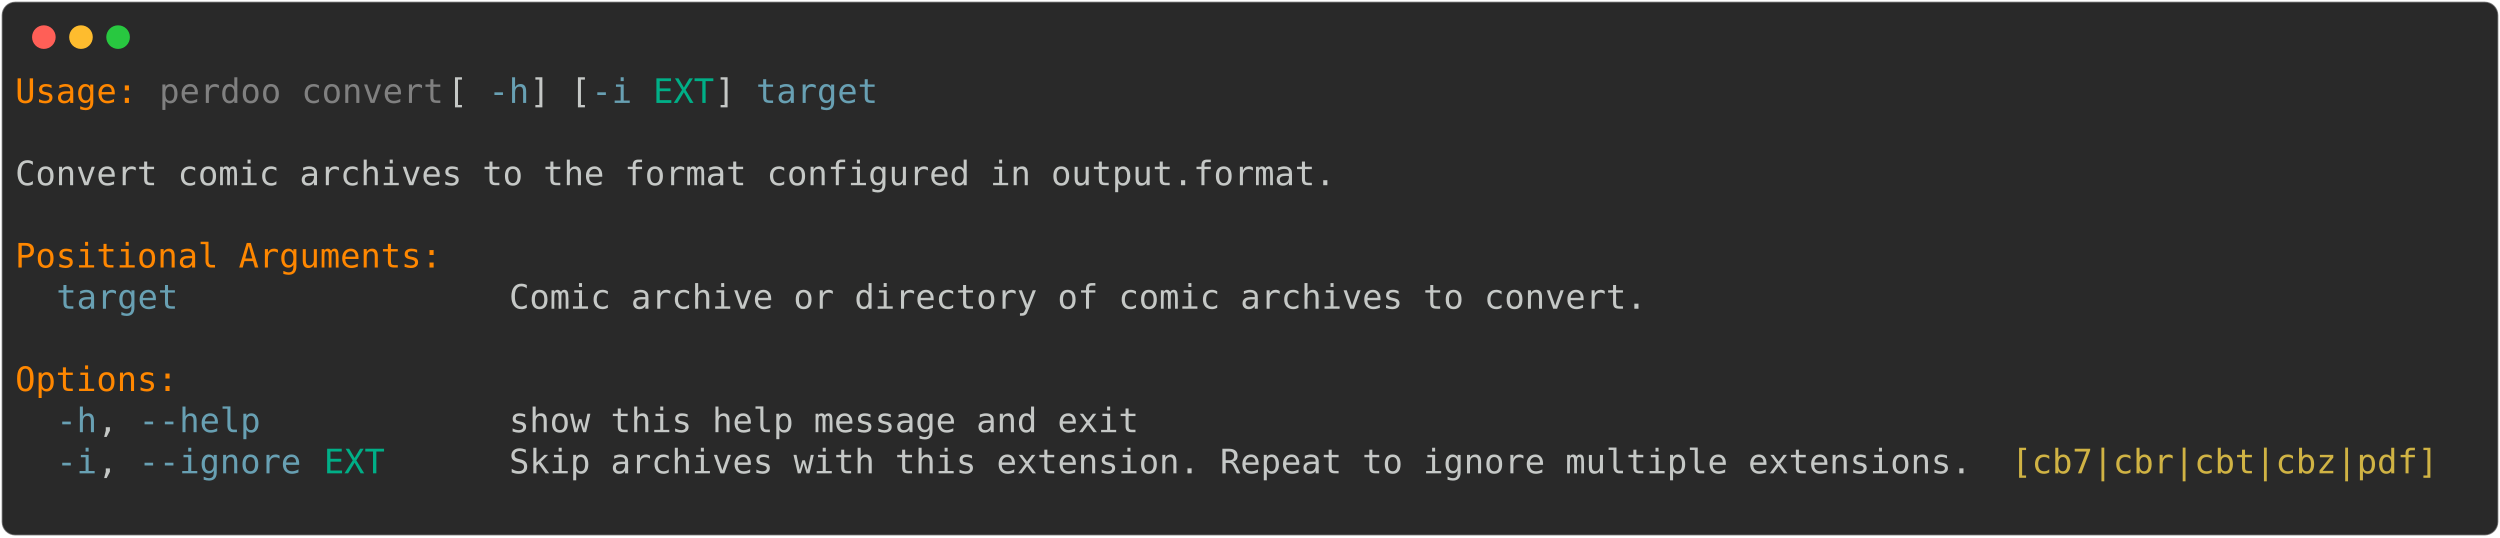
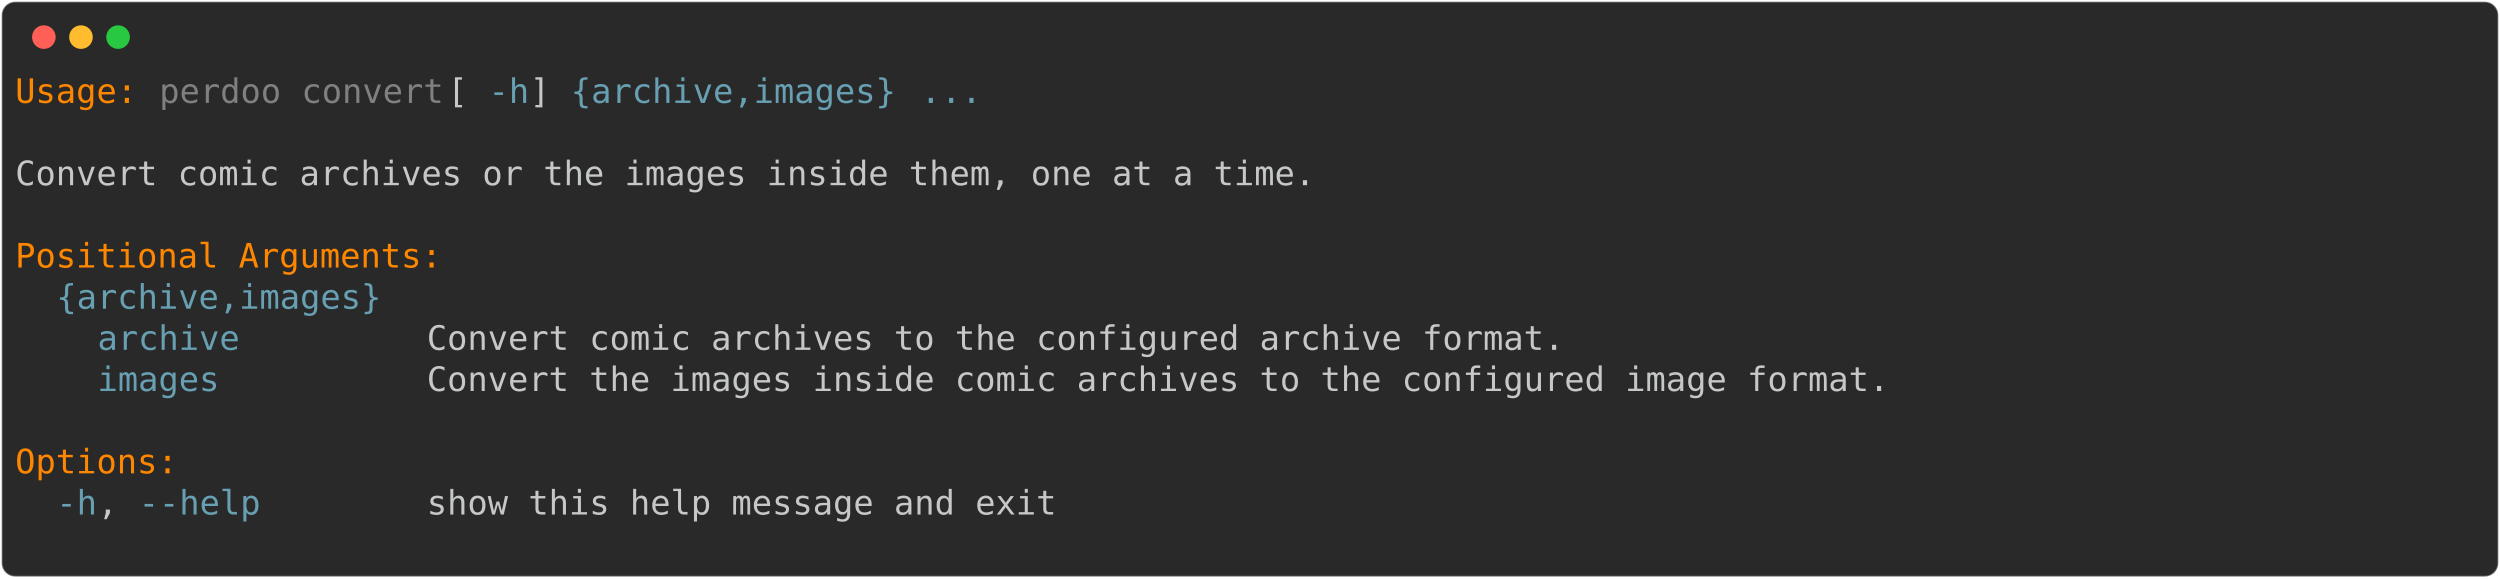
- <svg xmlns="http://www.w3.org/2000/svg" class="rich-terminal" viewBox="0 0 1482 318.4">
+ <svg xmlns="http://www.w3.org/2000/svg" class="rich-terminal" viewBox="0 0 1482 342.8">
  <style>

    @font-face {
        font-family: "Fira Code";
        src: local("FiraCode-Regular"),
                url("https://cdnjs.cloudflare.com/ajax/libs/firacode/6.2.0/woff2/FiraCode-Regular.woff2") format("woff2"),
                url("https://cdnjs.cloudflare.com/ajax/libs/firacode/6.2.0/woff/FiraCode-Regular.woff") format("woff");
        font-style: normal;
        font-weight: 400;
    }
    @font-face {
        font-family: "Fira Code";
        src: local("FiraCode-Bold"),
                url("https://cdnjs.cloudflare.com/ajax/libs/firacode/6.2.0/woff2/FiraCode-Bold.woff2") format("woff2"),
                url("https://cdnjs.cloudflare.com/ajax/libs/firacode/6.2.0/woff/FiraCode-Bold.woff") format("woff");
        font-style: bold;
        font-weight: 700;
    }

-     .terminal-3349133002-matrix {
+     .terminal-206135133-matrix {
        font-family: Fira Code, monospace;
        font-size: 20px;
        line-height: 24.4px;
        font-variant-east-asian: full-width;
    }

-     .terminal-3349133002-title {
+     .terminal-206135133-title {
        font-size: 18px;
        font-weight: bold;
        font-family: arial;
    }

-     .terminal-3349133002-r1 { fill: #ff8700 }
- .terminal-3349133002-r2 { fill: #c5c8c6 }
- .terminal-3349133002-r3 { fill: #808080 }
- .terminal-3349133002-r4 { fill: #68a0b3 }
- .terminal-3349133002-r5 { fill: #00af87 }
- .terminal-3349133002-r6 { fill: #d0b344 }
+     .terminal-206135133-r1 { fill: #ff8700 }
+ .terminal-206135133-r2 { fill: #c5c8c6 }
+ .terminal-206135133-r3 { fill: #808080 }
+ .terminal-206135133-r4 { fill: #68a0b3 }
    </style>
  <defs>
-     <clipPath id="terminal-3349133002-clip-terminal">
-       <rect x="0" y="0" width="1463.0" height="267.4" />
+     <clipPath id="terminal-206135133-clip-terminal">
+       <rect x="0" y="0" width="1463.0" height="291.8" />
    </clipPath>
-     <clipPath id="terminal-3349133002-line-0">
+     <clipPath id="terminal-206135133-line-0">
      <rect x="0" y="1.5" width="1464" height="24.65" />
    </clipPath>
-     <clipPath id="terminal-3349133002-line-1">
+     <clipPath id="terminal-206135133-line-1">
      <rect x="0" y="25.9" width="1464" height="24.65" />
    </clipPath>
-     <clipPath id="terminal-3349133002-line-2">
+     <clipPath id="terminal-206135133-line-2">
      <rect x="0" y="50.3" width="1464" height="24.65" />
    </clipPath>
-     <clipPath id="terminal-3349133002-line-3">
+     <clipPath id="terminal-206135133-line-3">
      <rect x="0" y="74.7" width="1464" height="24.65" />
    </clipPath>
-     <clipPath id="terminal-3349133002-line-4">
+     <clipPath id="terminal-206135133-line-4">
      <rect x="0" y="99.1" width="1464" height="24.65" />
    </clipPath>
-     <clipPath id="terminal-3349133002-line-5">
+     <clipPath id="terminal-206135133-line-5">
      <rect x="0" y="123.5" width="1464" height="24.65" />
    </clipPath>
-     <clipPath id="terminal-3349133002-line-6">
+     <clipPath id="terminal-206135133-line-6">
      <rect x="0" y="147.9" width="1464" height="24.65" />
    </clipPath>
-     <clipPath id="terminal-3349133002-line-7">
+     <clipPath id="terminal-206135133-line-7">
      <rect x="0" y="172.3" width="1464" height="24.65" />
    </clipPath>
-     <clipPath id="terminal-3349133002-line-8">
+     <clipPath id="terminal-206135133-line-8">
      <rect x="0" y="196.7" width="1464" height="24.65" />
    </clipPath>
-     <clipPath id="terminal-3349133002-line-9">
+     <clipPath id="terminal-206135133-line-9">
      <rect x="0" y="221.1" width="1464" height="24.65" />
    </clipPath>
+     <clipPath id="terminal-206135133-line-10">
+       <rect x="0" y="245.5" width="1464" height="24.65" />
+     </clipPath>
  </defs>
-   <rect fill="#292929" stroke="rgba(255,255,255,0.35)" stroke-width="1" x="1" y="1" width="1480" height="316.4" rx="8" />
+   <rect fill="#292929" stroke="rgba(255,255,255,0.35)" stroke-width="1" x="1" y="1" width="1480" height="340.8" rx="8" />
  <g transform="translate(26,22)">
    <circle cx="0" cy="0" r="7" fill="#ff5f57" />
    <circle cx="22" cy="0" r="7" fill="#febc2e" />
    <circle cx="44" cy="0" r="7" fill="#28c840" />
  </g>
-   <g transform="translate(9, 41)" clip-path="url(#terminal-3349133002-clip-terminal)">
-     <g class="terminal-3349133002-matrix">
-       <text class="terminal-3349133002-r1" x="0" y="20" textLength="73.2" clip-path="url(#terminal-3349133002-line-0)">Usage:</text>
-       <text class="terminal-3349133002-r3" x="85.4" y="20" textLength="170.8" clip-path="url(#terminal-3349133002-line-0)">perdoo convert</text>
-       <text class="terminal-3349133002-r2" x="256.2" y="20" textLength="24.4" clip-path="url(#terminal-3349133002-line-0)"> [</text>
-       <text class="terminal-3349133002-r4" x="280.6" y="20" textLength="24.4" clip-path="url(#terminal-3349133002-line-0)">-h</text>
-       <text class="terminal-3349133002-r2" x="305" y="20" textLength="36.6" clip-path="url(#terminal-3349133002-line-0)">] [</text>
-       <text class="terminal-3349133002-r4" x="341.6" y="20" textLength="24.4" clip-path="url(#terminal-3349133002-line-0)">-i</text>
-       <text class="terminal-3349133002-r5" x="378.2" y="20" textLength="36.6" clip-path="url(#terminal-3349133002-line-0)">EXT</text>
-       <text class="terminal-3349133002-r2" x="414.8" y="20" textLength="24.4" clip-path="url(#terminal-3349133002-line-0)">] </text>
-       <text class="terminal-3349133002-r4" x="439.2" y="20" textLength="73.2" clip-path="url(#terminal-3349133002-line-0)">target</text>
-       <text class="terminal-3349133002-r2" x="1464" y="20" textLength="12.2" clip-path="url(#terminal-3349133002-line-0)">
+   <g transform="translate(9, 41)" clip-path="url(#terminal-206135133-clip-terminal)">
+     <g class="terminal-206135133-matrix">
+       <text class="terminal-206135133-r1" x="0" y="20" textLength="73.2" clip-path="url(#terminal-206135133-line-0)">Usage:</text>
+       <text class="terminal-206135133-r3" x="85.4" y="20" textLength="170.8" clip-path="url(#terminal-206135133-line-0)">perdoo convert</text>
+       <text class="terminal-206135133-r2" x="256.2" y="20" textLength="24.4" clip-path="url(#terminal-206135133-line-0)"> [</text>
+       <text class="terminal-206135133-r4" x="280.6" y="20" textLength="24.4" clip-path="url(#terminal-206135133-line-0)">-h</text>
+       <text class="terminal-206135133-r2" x="305" y="20" textLength="24.4" clip-path="url(#terminal-206135133-line-0)">] </text>
+       <text class="terminal-206135133-r4" x="329.4" y="20" textLength="195.2" clip-path="url(#terminal-206135133-line-0)">{archive,images}</text>
+       <text class="terminal-206135133-r4" x="536.8" y="20" textLength="36.6" clip-path="url(#terminal-206135133-line-0)">...</text>
+       <text class="terminal-206135133-r2" x="1464" y="20" textLength="12.2" clip-path="url(#terminal-206135133-line-0)">
</text>
-       <text class="terminal-3349133002-r2" x="1464" y="44.4" textLength="12.2" clip-path="url(#terminal-3349133002-line-1)">
+       <text class="terminal-206135133-r2" x="1464" y="44.4" textLength="12.2" clip-path="url(#terminal-206135133-line-1)">
</text>
-       <text class="terminal-3349133002-r2" x="0" y="68.8" textLength="793" clip-path="url(#terminal-3349133002-line-2)">Convert comic archives to the format configured in output.format.</text>
-       <text class="terminal-3349133002-r2" x="1464" y="68.8" textLength="12.2" clip-path="url(#terminal-3349133002-line-2)">
+       <text class="terminal-206135133-r2" x="0" y="68.8" textLength="780.8" clip-path="url(#terminal-206135133-line-2)">Convert comic archives or the images inside them, one at a time.</text>
+       <text class="terminal-206135133-r2" x="1464" y="68.8" textLength="12.2" clip-path="url(#terminal-206135133-line-2)">
</text>
-       <text class="terminal-3349133002-r2" x="1464" y="93.2" textLength="12.2" clip-path="url(#terminal-3349133002-line-3)">
+       <text class="terminal-206135133-r2" x="1464" y="93.2" textLength="12.2" clip-path="url(#terminal-206135133-line-3)">
</text>
-       <text class="terminal-3349133002-r1" x="0" y="117.6" textLength="256.2" clip-path="url(#terminal-3349133002-line-4)">Positional Arguments:</text>
-       <text class="terminal-3349133002-r2" x="1464" y="117.6" textLength="12.2" clip-path="url(#terminal-3349133002-line-4)">
+       <text class="terminal-206135133-r1" x="0" y="117.6" textLength="256.2" clip-path="url(#terminal-206135133-line-4)">Positional Arguments:</text>
+       <text class="terminal-206135133-r2" x="1464" y="117.6" textLength="12.2" clip-path="url(#terminal-206135133-line-4)">
</text>
-       <text class="terminal-3349133002-r4" x="24.4" y="142" textLength="73.2" clip-path="url(#terminal-3349133002-line-5)">target</text>
-       <text class="terminal-3349133002-r2" x="292.8" y="142" textLength="683.2" clip-path="url(#terminal-3349133002-line-5)">Comic archive or directory of comic archives to convert.</text>
-       <text class="terminal-3349133002-r2" x="1464" y="142" textLength="12.2" clip-path="url(#terminal-3349133002-line-5)">
+       <text class="terminal-206135133-r4" x="24.4" y="142" textLength="195.2" clip-path="url(#terminal-206135133-line-5)">{archive,images}</text>
+       <text class="terminal-206135133-r2" x="1464" y="142" textLength="12.2" clip-path="url(#terminal-206135133-line-5)">
</text>
-       <text class="terminal-3349133002-r2" x="1464" y="166.4" textLength="12.2" clip-path="url(#terminal-3349133002-line-6)">
+       <text class="terminal-206135133-r4" x="48.8" y="166.4" textLength="85.4" clip-path="url(#terminal-206135133-line-6)">archive</text>
+       <text class="terminal-206135133-r2" x="244" y="166.4" textLength="683.2" clip-path="url(#terminal-206135133-line-6)">Convert comic archives to the configured archive format.</text>
+       <text class="terminal-206135133-r2" x="1464" y="166.4" textLength="12.2" clip-path="url(#terminal-206135133-line-6)">
</text>
-       <text class="terminal-3349133002-r1" x="0" y="190.8" textLength="97.6" clip-path="url(#terminal-3349133002-line-7)">Options:</text>
-       <text class="terminal-3349133002-r2" x="1464" y="190.8" textLength="12.2" clip-path="url(#terminal-3349133002-line-7)">
+       <text class="terminal-206135133-r4" x="48.8" y="190.8" textLength="73.2" clip-path="url(#terminal-206135133-line-7)">images</text>
+       <text class="terminal-206135133-r2" x="244" y="190.8" textLength="878.4" clip-path="url(#terminal-206135133-line-7)">Convert the images inside comic archives to the configured image format.</text>
+       <text class="terminal-206135133-r2" x="1464" y="190.8" textLength="12.2" clip-path="url(#terminal-206135133-line-7)">
</text>
-       <text class="terminal-3349133002-r4" x="24.4" y="215.2" textLength="24.4" clip-path="url(#terminal-3349133002-line-8)">-h</text>
-       <text class="terminal-3349133002-r2" x="48.8" y="215.2" textLength="24.4" clip-path="url(#terminal-3349133002-line-8)">, </text>
-       <text class="terminal-3349133002-r4" x="73.2" y="215.2" textLength="73.2" clip-path="url(#terminal-3349133002-line-8)">--help</text>
-       <text class="terminal-3349133002-r2" x="292.8" y="215.2" textLength="378.2" clip-path="url(#terminal-3349133002-line-8)">show this help message and exit</text>
-       <text class="terminal-3349133002-r2" x="1464" y="215.2" textLength="12.2" clip-path="url(#terminal-3349133002-line-8)">
+       <text class="terminal-206135133-r2" x="1464" y="215.2" textLength="12.2" clip-path="url(#terminal-206135133-line-8)">
</text>
-       <text class="terminal-3349133002-r4" x="24.4" y="239.6" textLength="24.4" clip-path="url(#terminal-3349133002-line-9)">-i</text>
-       <text class="terminal-3349133002-r2" x="48.8" y="239.6" textLength="24.4" clip-path="url(#terminal-3349133002-line-9)">, </text>
-       <text class="terminal-3349133002-r4" x="73.2" y="239.6" textLength="97.6" clip-path="url(#terminal-3349133002-line-9)">--ignore</text>
-       <text class="terminal-3349133002-r5" x="183" y="239.6" textLength="36.6" clip-path="url(#terminal-3349133002-line-9)">EXT</text>
-       <text class="terminal-3349133002-r2" x="292.8" y="239.6" textLength="890.6" clip-path="url(#terminal-3349133002-line-9)">Skip archives with this extension. Repeat to ignore multiple extensions. </text>
-       <text class="terminal-3349133002-r6" x="1183.4" y="239.6" textLength="256.2" clip-path="url(#terminal-3349133002-line-9)">[cb7|cbr|cbt|cbz|pdf]</text>
-       <text class="terminal-3349133002-r2" x="1464" y="239.6" textLength="12.2" clip-path="url(#terminal-3349133002-line-9)">
+       <text class="terminal-206135133-r1" x="0" y="239.6" textLength="97.6" clip-path="url(#terminal-206135133-line-9)">Options:</text>
+       <text class="terminal-206135133-r2" x="1464" y="239.6" textLength="12.2" clip-path="url(#terminal-206135133-line-9)">
</text>
-       <text class="terminal-3349133002-r2" x="1464" y="264" textLength="12.2" clip-path="url(#terminal-3349133002-line-10)">
+       <text class="terminal-206135133-r4" x="24.4" y="264" textLength="24.4" clip-path="url(#terminal-206135133-line-10)">-h</text>
+       <text class="terminal-206135133-r2" x="48.8" y="264" textLength="24.4" clip-path="url(#terminal-206135133-line-10)">, </text>
+       <text class="terminal-206135133-r4" x="73.2" y="264" textLength="73.2" clip-path="url(#terminal-206135133-line-10)">--help</text>
+       <text class="terminal-206135133-r2" x="244" y="264" textLength="378.2" clip-path="url(#terminal-206135133-line-10)">show this help message and exit</text>
+       <text class="terminal-206135133-r2" x="1464" y="264" textLength="12.2" clip-path="url(#terminal-206135133-line-10)">
+ </text>
+       <text class="terminal-206135133-r2" x="1464" y="288.4" textLength="12.2" clip-path="url(#terminal-206135133-line-11)">
</text>
    </g>
  </g>
</svg>
